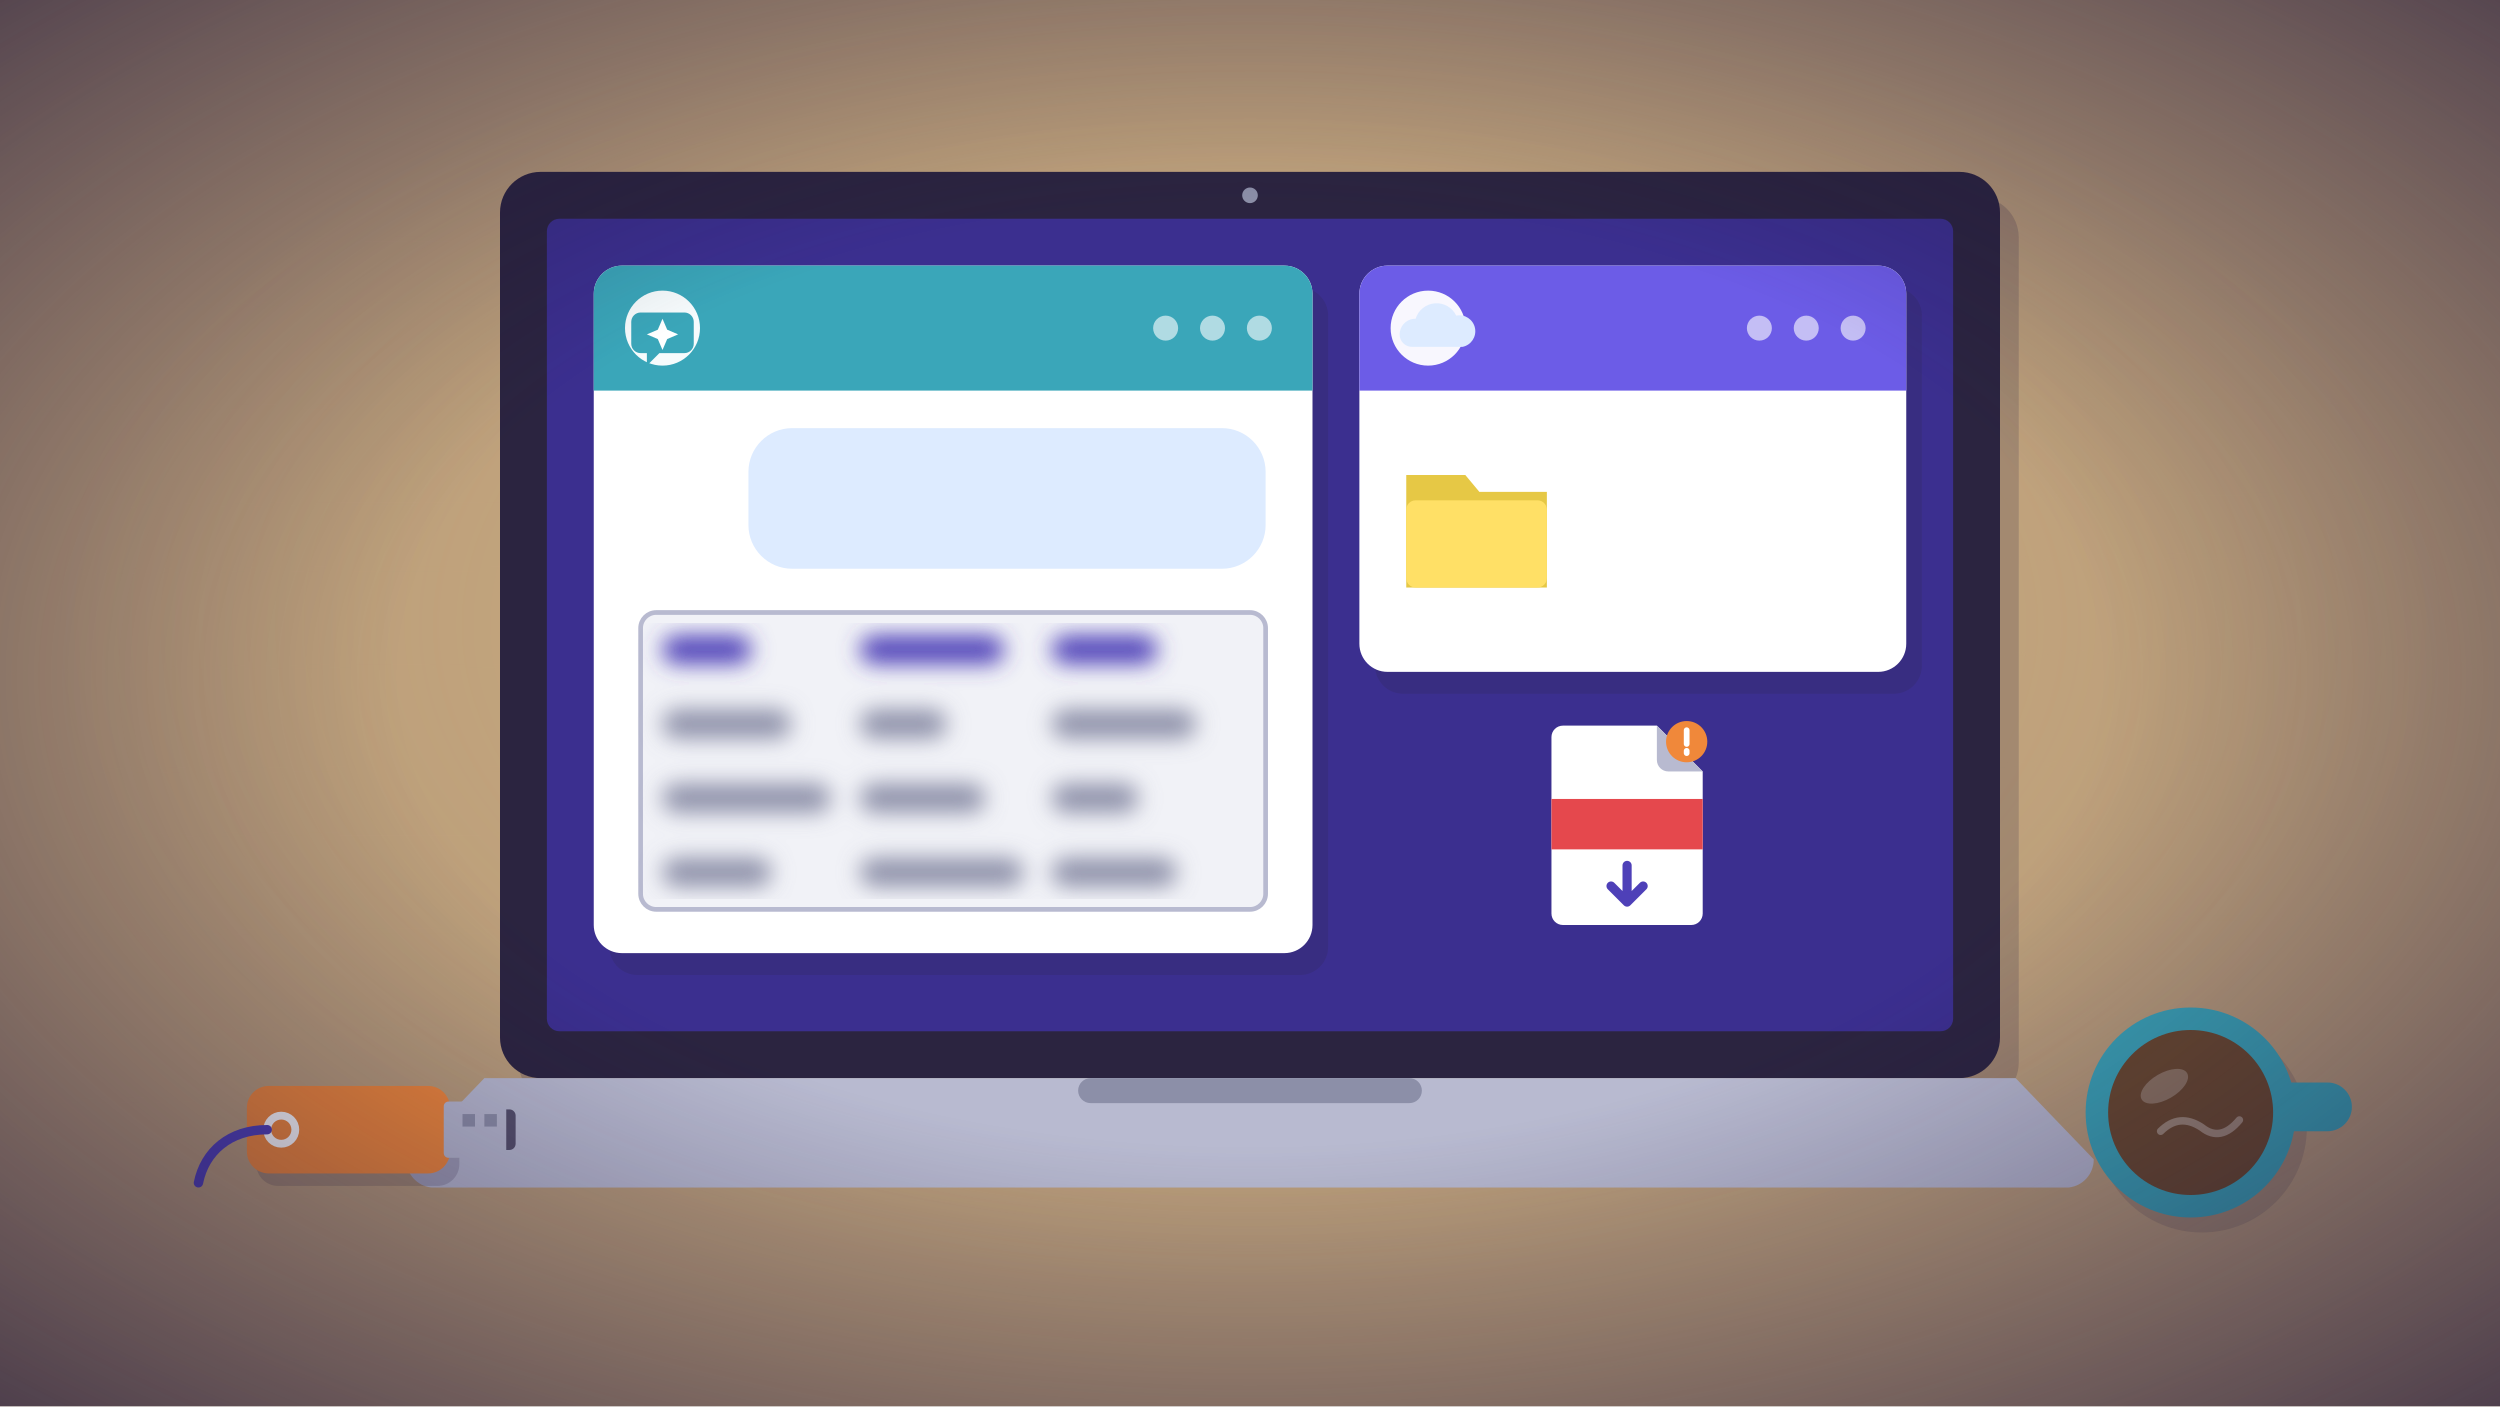
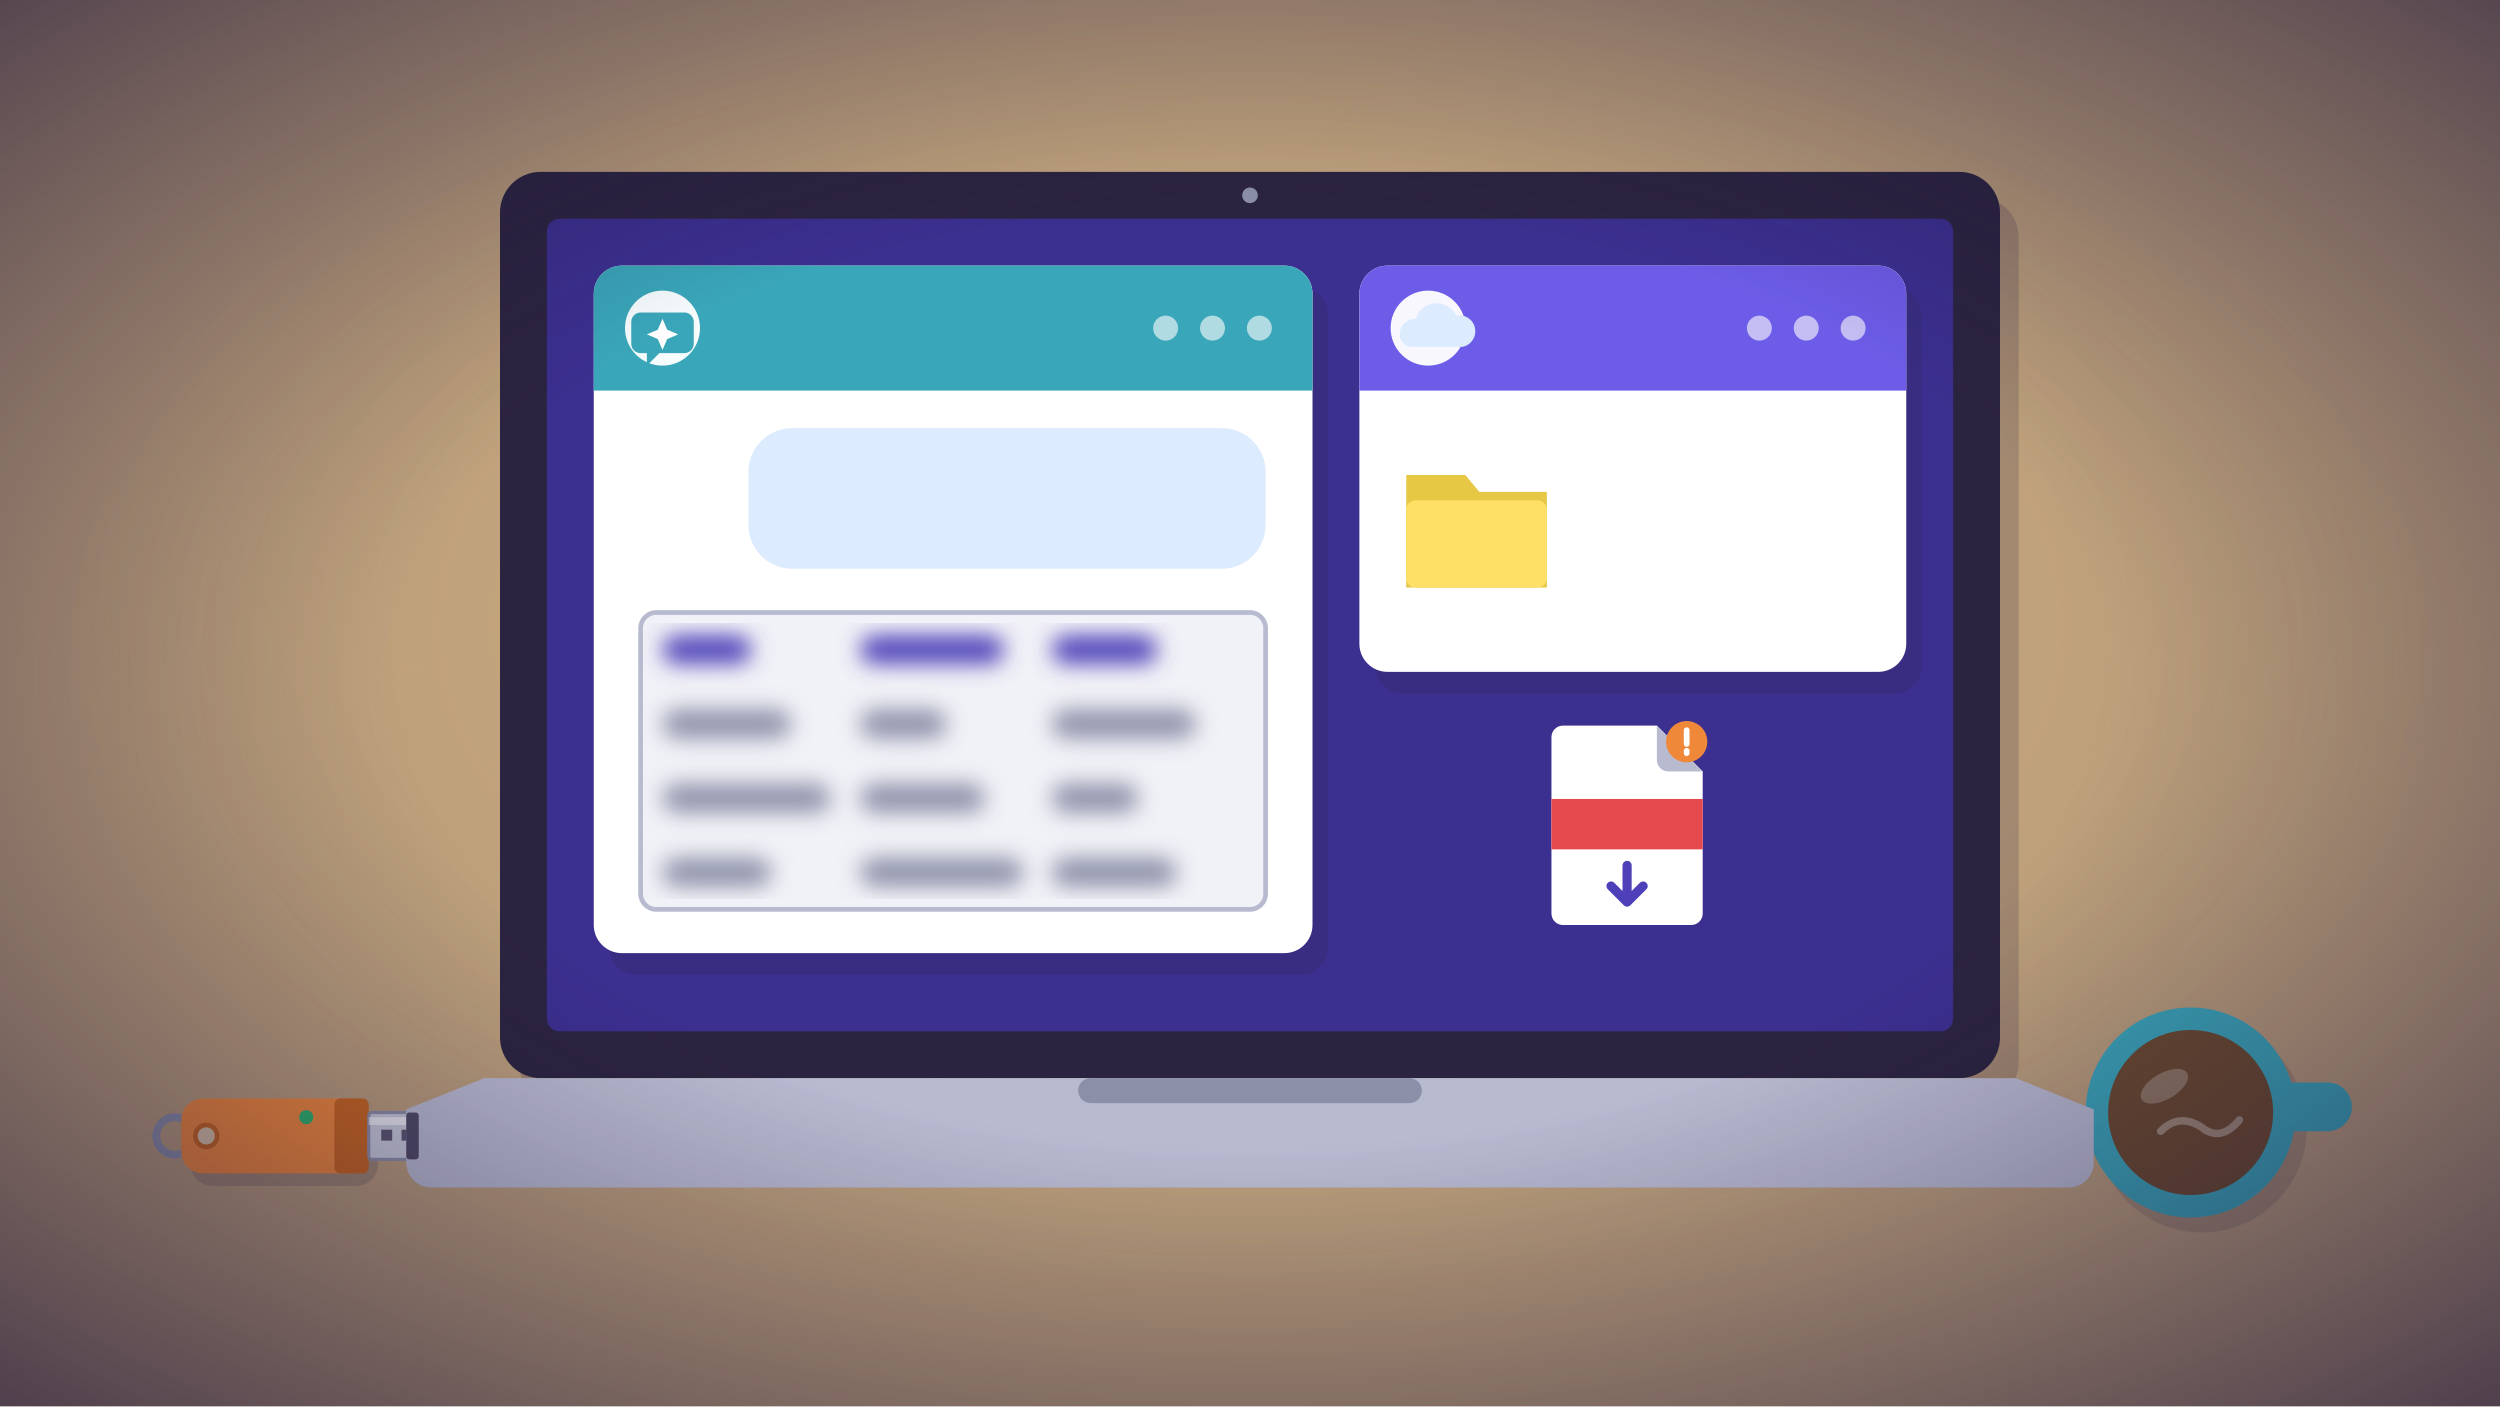
<svg xmlns="http://www.w3.org/2000/svg" id="static" viewBox="0 0 1600 900" width="1600" height="900">
  <style>
.a-blink{animation:a-blink 1.2s ease-in-out infinite}
.a-blink-slow{animation:a-blink 3s ease-in-out infinite}
.a-glow{animation:a-glow 5s ease-in-out infinite}
.a-pulse{animation:a-pulse 2.2s ease-in-out infinite}
.a-steam{animation:a-steam 2.8s ease-in-out infinite;transform-box:fill-box;transform-origin:center bottom}
.a-sway{animation:a-sway 6s ease-in-out infinite;transform-box:fill-box;transform-origin:center bottom}
.a-flutter{animation:a-flutter 4.5s ease-in-out infinite;transform-box:fill-box;transform-origin:center top}
.a-bounce{animation:a-bounce 2.6s ease-in-out infinite;transform-box:fill-box;transform-origin:center}
.a-ring{animation:a-ring 1.2s ease-in-out infinite;transform-box:fill-box;transform-origin:center}
.a-wave{animation:a-wave 1.2s ease-out infinite}
.a-grow{animation:a-grow .9s ease-in-out infinite;transform-box:fill-box;transform-origin:center}
.a-shimmer{animation:a-shimmer 3.5s ease-in-out infinite}
.d1{animation-delay:.35s}.d2{animation-delay:.7s}
@keyframes a-blink{0%,100%{opacity:1}50%{opacity:.2}}
@keyframes a-glow{0%,100%{opacity:1}50%{opacity:.65}}
@keyframes a-pulse{0%,100%{opacity:1}50%{opacity:.45}}
@keyframes a-steam{0%{opacity:0;transform:translateY(6px)}40%{opacity:.9}100%{opacity:0;transform:translateY(-10px)}}
@keyframes a-sway{0%,100%{transform:rotate(0)}50%{transform:rotate(1.6deg)}}
@keyframes a-flutter{0%,100%{transform:rotate(0)}50%{transform:rotate(-1.4deg)}}
@keyframes a-bounce{0%,70%,100%{transform:scale(1)}80%{transform:scale(1.18)}90%{transform:scale(.95)}}
@keyframes a-ring{0%,100%{transform:rotate(0)}10%{transform:rotate(-2.5deg)}20%{transform:rotate(2.5deg)}30%{transform:rotate(-2.5deg)}40%{transform:rotate(0)}}
@keyframes a-wave{0%{opacity:0}30%{opacity:1}100%{opacity:0}}
@keyframes a-grow{0%,100%{transform:scale(1)}50%{transform:scale(1.12)}}
@keyframes a-shimmer{0%,100%{opacity:.55}50%{opacity:1}}
@media (prefers-reduced-motion: reduce){*{animation:none!important}}
#static:target *{animation:none!important}
</style>
  <rect width="1600" height="900" fill="#B89C7A" />
  <g id="item-sloje" transform="translate(0 0) scale(1)">
    <path d="M0 30 C 400 24, 800 36, 1200 27 S 1600 33, 1600 30" fill="none" stroke="#B89C7A" stroke-width="3" opacity="0.28" />
    <path d="M0 93.25 C 400 84.25, 800 102.25, 1200 88.75 S 1600 97.75, 1600 93.25" fill="none" stroke="#B89C7A" stroke-width="2" opacity="0.28" />
    <path d="M0 156.5 C 400 144.5, 800 168.5, 1200 150.5 S 1600 162.5, 1600 156.5" fill="none" stroke="#B89C7A" stroke-width="3" opacity="0.28" />
    <path d="M0 198.75 C 400 183.75, 800 213.75, 1200 191.25 S 1600 206.25, 1600 198.75" fill="none" stroke="#B89C7A" stroke-width="2" opacity="0.28" />
    <path d="M0 262 C 400 256, 800 268, 1200 259 S 1600 265, 1600 262" fill="none" stroke="#B89C7A" stroke-width="3" opacity="0.28" />
    <path d="M0 325.25 C 400 316.25, 800 334.25, 1200 320.75 S 1600 329.75, 1600 325.25" fill="none" stroke="#B89C7A" stroke-width="2" opacity="0.28" />
    <path d="M0 367.5 C 400 355.5, 800 379.5, 1200 361.5 S 1600 373.5, 1600 367.5" fill="none" stroke="#B89C7A" stroke-width="3" opacity="0.28" />
    <path d="M0 430.75 C 400 415.75, 800 445.75, 1200 423.25 S 1600 438.25, 1600 430.75" fill="none" stroke="#B89C7A" stroke-width="2" opacity="0.28" />
    <path d="M0 494 C 400 488, 800 500, 1200 491 S 1600 497, 1600 494" fill="none" stroke="#B89C7A" stroke-width="3" opacity="0.28" />
    <path d="M0 536.25 C 400 527.25, 800 545.25, 1200 531.75 S 1600 540.75, 1600 536.25" fill="none" stroke="#B89C7A" stroke-width="2" opacity="0.28" />
    <path d="M0 599.5 C 400 587.5, 800 611.5, 1200 593.5 S 1600 605.5, 1600 599.5" fill="none" stroke="#B89C7A" stroke-width="3" opacity="0.28" />
    <path d="M0 662.75 C 400 647.75, 800 677.75, 1200 655.25 S 1600 670.25, 1600 662.75" fill="none" stroke="#B89C7A" stroke-width="2" opacity="0.28" />
    <path d="M0 705 C 400 699, 800 711, 1200 702 S 1600 708, 1600 705" fill="none" stroke="#B89C7A" stroke-width="3" opacity="0.28" />
    <path d="M0 768.25 C 400 759.25, 800 777.25, 1200 763.75 S 1600 772.75, 1600 768.25" fill="none" stroke="#B89C7A" stroke-width="2" opacity="0.28" />
    <path d="M0 831.5 C 400 819.5, 800 843.5, 1200 825.5 S 1600 837.5, 1600 831.5" fill="none" stroke="#B89C7A" stroke-width="3" opacity="0.28" />
    <path d="M0 873.75 C 400 858.75, 800 888.75, 1200 866.25 S 1600 881.25, 1600 873.75" fill="none" stroke="#B89C7A" stroke-width="2" opacity="0.28" />
    <ellipse cx="1152" cy="270" rx="46" ry="14" fill="none" stroke="#B89C7A" stroke-width="3" opacity="0.3" />
    <ellipse cx="1152" cy="270" rx="24" ry="6" fill="none" stroke="#B89C7A" stroke-width="2" opacity="0.3" />
  </g>
  <g id="item-swiatlo" transform="translate(0 0) scale(1)">
    <defs>
      <radialGradient id="lg-swiatlo" cx="0.5" cy="0.444" r="0.475" gradientUnits="objectBoundingBox">
        <stop offset="0" stop-color="#FFE8B0" stop-opacity="0.55" />
        <stop offset="0.45" stop-color="#FFD58A" stop-opacity="0.18" />
        <stop offset="1" stop-color="#FFD58A" stop-opacity="0" />
      </radialGradient>
    </defs>
    <rect width="1600" height="900" fill="url(#lg-swiatlo)" />
  </g>
  <g id="item-kubek" transform="translate(1330 640) scale(1.2)">
    <circle cx="66" cy="68" r="56" fill="#2B2440" opacity="0.15" />
    <rect x="100" y="44" width="46" height="26" rx="13" fill="#3AA6B9" />
    <circle cx="60" cy="60" r="56" fill="#3AA6B9" />
    <circle cx="60" cy="60" r="44" fill="#6B4A2E" />
    <ellipse cx="46" cy="46" rx="14" ry="7" fill="#FFFFFF" opacity="0.25" transform="rotate(-30 46 46)" />
    <g class="a-shimmer">
      <path d="M44 70 q10 -10 22 -2 q10 8 20 -4" fill="none" stroke="#FFFFFF" stroke-width="4" stroke-linecap="round" opacity="0.35" />
    </g>
  </g>
+   <g id="item-pendrive" transform="translate(96 687) scale(1)">
+     <g>
+       <rect x="26" y="24" width="120" height="48" rx="14" fill="#2B2440" opacity="0.18" />
+       <circle cx="16" cy="40" r="12" fill="none" stroke="#8C8FA8" stroke-width="5" />
+       <rect x="20" y="16" width="120" height="48" rx="14" fill="#F0883A" />
+       <rect x="118" y="16" width="22" height="48" rx="4" fill="#C9661F" />
+       <circle cx="36" cy="40" r="7" fill="#D9C3A5" stroke="#C9661F" stroke-width="3" />
+       <circle cx="100" cy="28" r="4.5" fill="#2FB36B" />
+       <rect x="140" y="25" width="36" height="30" rx="2" fill="#C8CBDA" stroke="#8C8FA8" stroke-width="2" />
+       <rect x="140" y="28" width="36" height="5" fill="#FFFFFF" opacity="0.6" />
+       <rect x="148" y="36" width="7" height="7" fill="#2B2440" opacity="0.7" />
+       <rect x="161" y="36" width="7" height="7" fill="#2B2440" opacity="0.7" />
+     </g>
+   </g>
  <g id="item-laptop" transform="translate(260 110) scale(1)">
    <rect x="72" y="16" width="960" height="580" rx="26" fill="#2B2440" opacity="0.2" />
    <rect x="60" y="0" width="960" height="580" rx="26" fill="#2B2440" />
    <rect x="90" y="30" width="900" height="520" rx="8" fill="#3B2F8F" />
    <circle cx="540" cy="15" r="5" fill="#8C8FA8" />
-     <path d="M50 580 h980 l50 52 a18 18 0 0 1 -16 18 h-1048 a18 18 0 0 1 -16 -18 z" fill="#B8BAD0" />
+     <path d="M50 580 H1030 L1080 600 V634 a16 16 0 0 1 -16 16 H16 a16 16 0 0 1 -16 -16 V600 Z" fill="#B8BAD0" />
    <rect x="430" y="580" width="220" height="16" rx="8" fill="#8C8FA8" />
-     <rect x="56" y="600" width="14" height="26" rx="4" fill="#2B2440" opacity="0.7" />
+     <rect x="0" y="602" width="8" height="30" rx="2" fill="#2B2440" opacity="0.75" />
  </g>
  <g id="item-czat" transform="translate(380 170) scale(1)">
    <rect x="10" y="14" width="460" height="440" rx="18" fill="#2B2440" opacity="0.18" />
    <rect width="460" height="440" rx="18" fill="#FFFFFF" />
    <path d="M0 18 a18 18 0 0 1 18 -18 h424 a18 18 0 0 1 18 18 v62 h-460 z" fill="#3AA6B9" />
    <g transform="translate(0 0)">
      <circle cx="44" cy="40" r="24" fill="#FFFFFF" opacity="0.95" />
      <path d="M30 30 h28 a6 6 0 0 1 6 6 v14 a6 6 0 0 1 -6 6 h-16 l-8 8 v-8 h-4 a6 6 0 0 1 -6 -6 v-14 a6 6 0 0 1 6 -6 z" fill="#3AA6B9" />
      <path d="M44 34 l3 7 l7 3 l-7 3 l-3 7 l-3 -7 l-7 -3 l7 -3 z" fill="#FFFFFF" />
    </g>
    <circle cx="426" cy="40" r="8" fill="#FFFFFF" opacity="0.6" />
    <circle cx="396" cy="40" r="8" fill="#FFFFFF" opacity="0.6" />
    <circle cx="366" cy="40" r="8" fill="#FFFFFF" opacity="0.6" />
    <rect x="99" y="104" width="331" height="90" rx="28" fill="#DDEBFF" />
    <defs>
      <filter id="rozmycie-czat" x="-5%" y="-5%" width="110%" height="110%">
        <feGaussianBlur stdDeviation="7" />
      </filter>
    </defs>
    <rect x="30" y="222" width="400" height="190" rx="10" fill="#F1F2F7" stroke="#B8BAD0" stroke-width="3" />
    <g filter="url(#rozmycie-czat)">
      <rect x="44.0" y="236.8" width="56.9" height="18" rx="9" fill="#4E40B8" />
      <rect x="170.5" y="236.8" width="92.1" height="18" rx="9" fill="#4E40B8" />
      <rect x="293.2" y="236.8" width="67.5" height="18" rx="9" fill="#4E40B8" />
      <rect x="44.0" y="284.3" width="82.2" height="18" rx="9" fill="#8C8FA8" />
      <rect x="170.5" y="284.3" width="55.2" height="18" rx="9" fill="#8C8FA8" />
      <rect x="293.2" y="284.3" width="92.1" height="18" rx="9" fill="#8C8FA8" />
      <rect x="44.0" y="331.8" width="107.5" height="18" rx="9" fill="#8C8FA8" />
      <rect x="170.5" y="331.8" width="79.8" height="18" rx="9" fill="#8C8FA8" />
      <rect x="293.2" y="331.8" width="55.2" height="18" rx="9" fill="#8C8FA8" />
      <rect x="44.0" y="379.3" width="69.6" height="18" rx="9" fill="#8C8FA8" />
      <rect x="170.5" y="379.3" width="104.3" height="18" rx="9" fill="#8C8FA8" />
      <rect x="293.2" y="379.3" width="79.8" height="18" rx="9" fill="#8C8FA8" />
    </g>
  </g>
  <g id="item-chmura" transform="translate(870 170) scale(1)">
    <rect x="10" y="14" width="350" height="260" rx="18" fill="#2B2440" opacity="0.18" />
    <rect width="350" height="260" rx="18" fill="#FFFFFF" />
    <path d="M0 18 a18 18 0 0 1 18 -18 h314 a18 18 0 0 1 18 18 v62 h-350 z" fill="#6C5CE7" />
    <g transform="translate(0 0)">
      <circle cx="44" cy="40" r="24" fill="#FFFFFF" opacity="0.95" />
      <path d="M26 46 a10 10 0 0 1 10 -12 a14 14 0 0 1 26 -2 a10 10 0 0 1 4 20 h-32 a8 8 0 0 1 -8 -6 z" fill="#DDEBFF" />
    </g>
    <circle cx="316" cy="40" r="8" fill="#FFFFFF" opacity="0.6" />
    <circle cx="286" cy="40" r="8" fill="#FFFFFF" opacity="0.6" />
    <circle cx="256" cy="40" r="8" fill="#FFFFFF" opacity="0.6" />
    <path d="M30 134 h37.8 l9 10.8 h43.2 v61.2 h-90 z" fill="#E6C845" />
    <rect x="30" y="150.2" width="90" height="55.8" rx="6" fill="#FFE066" />
  </g>
  <g id="item-program" transform="translate(990 460) scale(1)">
    <g transform="scale(0.7333333)">
      <path d="M14 6 h82 l40 40 v124 a10 10 0 0 1 -10 10 h-112 a10 10 0 0 1 -10 -10 v-154 a10 10 0 0 1 10 -10 z" fill="#FFFFFF" />
      <path d="M96 6 v30 a10 10 0 0 0 10 10 h30 z" fill="#B8BAD0" />
      <rect x="4" y="70" width="132" height="44" fill="#E5484D" />
      <path d="M70 128 v30 M56 146 l14 14 l14 -14" fill="none" stroke="#4E40B8" stroke-width="8" stroke-linecap="round" stroke-linejoin="round" />
      <circle cx="122" cy="20" r="18" fill="#F0883A" />
      <path d="M122 10 v12 M122 28 v2" stroke="#FFFFFF" stroke-width="5" stroke-linecap="round" />
    </g>
  </g>
-   <g id="item-pendrive" transform="translate(124 685) scale(1)">
-     <g>
-       <rect x="40" y="18" width="130" height="56" rx="14" fill="#2B2440" opacity="0.18" />
-       <rect x="34" y="10" width="130" height="56" rx="14" fill="#F0883A" />
-       <rect x="160" y="20" width="40" height="36" rx="3" fill="#B8BAD0" />
-       <rect x="172" y="28" width="8" height="8" fill="#8C8FA8" />
-       <rect x="186" y="28" width="8" height="8" fill="#8C8FA8" />
-       <circle cx="56" cy="38" r="9" fill="none" stroke="#FFFFFF" stroke-width="5" />
-       <path d="M47 38 c-24 0 -40 14 -44 34" fill="none" stroke="#4E40B8" stroke-width="6" stroke-linecap="round" />
-     </g>
-   </g>
  <g id="item-winieta" transform="translate(0 0) scale(1)">
    <defs>
      <radialGradient id="vg-winieta" cx="0.5" cy="0.48" r="0.75">
        <stop offset="0.45" stop-color="#1B1236" stop-opacity="0" />
        <stop offset="1" stop-color="#1B1236" stop-opacity="0.72" />
      </radialGradient>
    </defs>
    <rect width="1600" height="900" fill="url(#vg-winieta)" />
  </g>
</svg>
